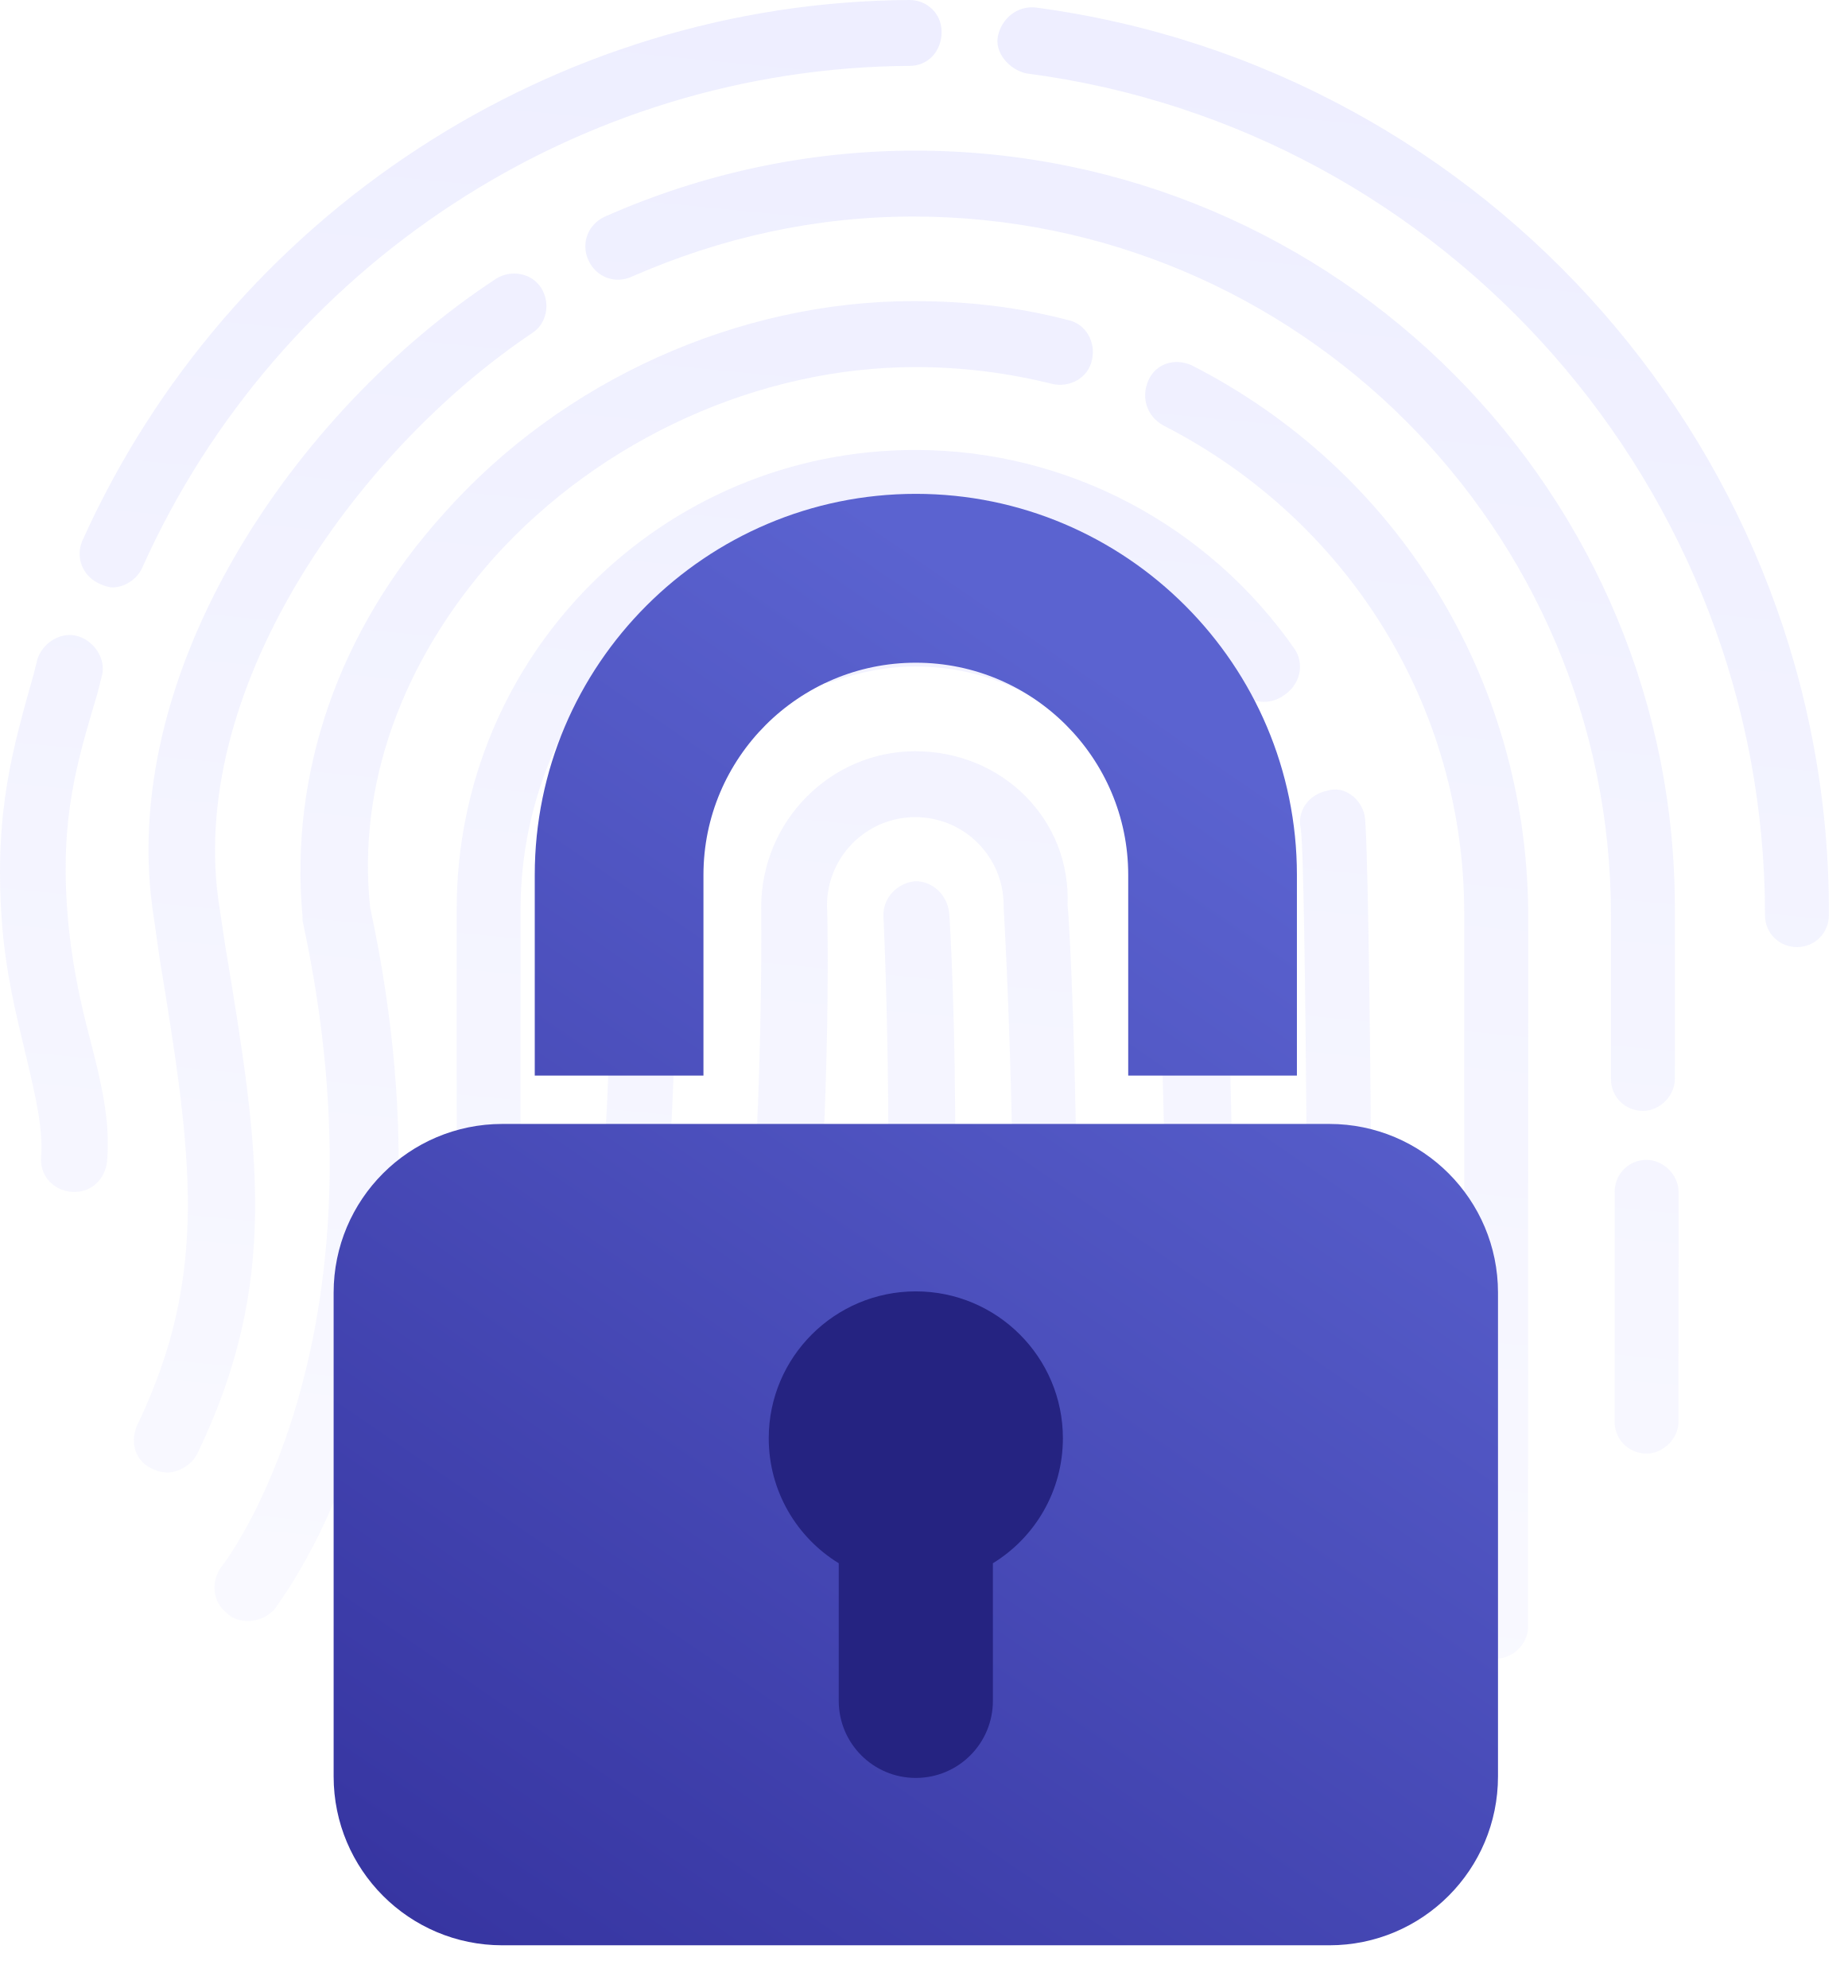
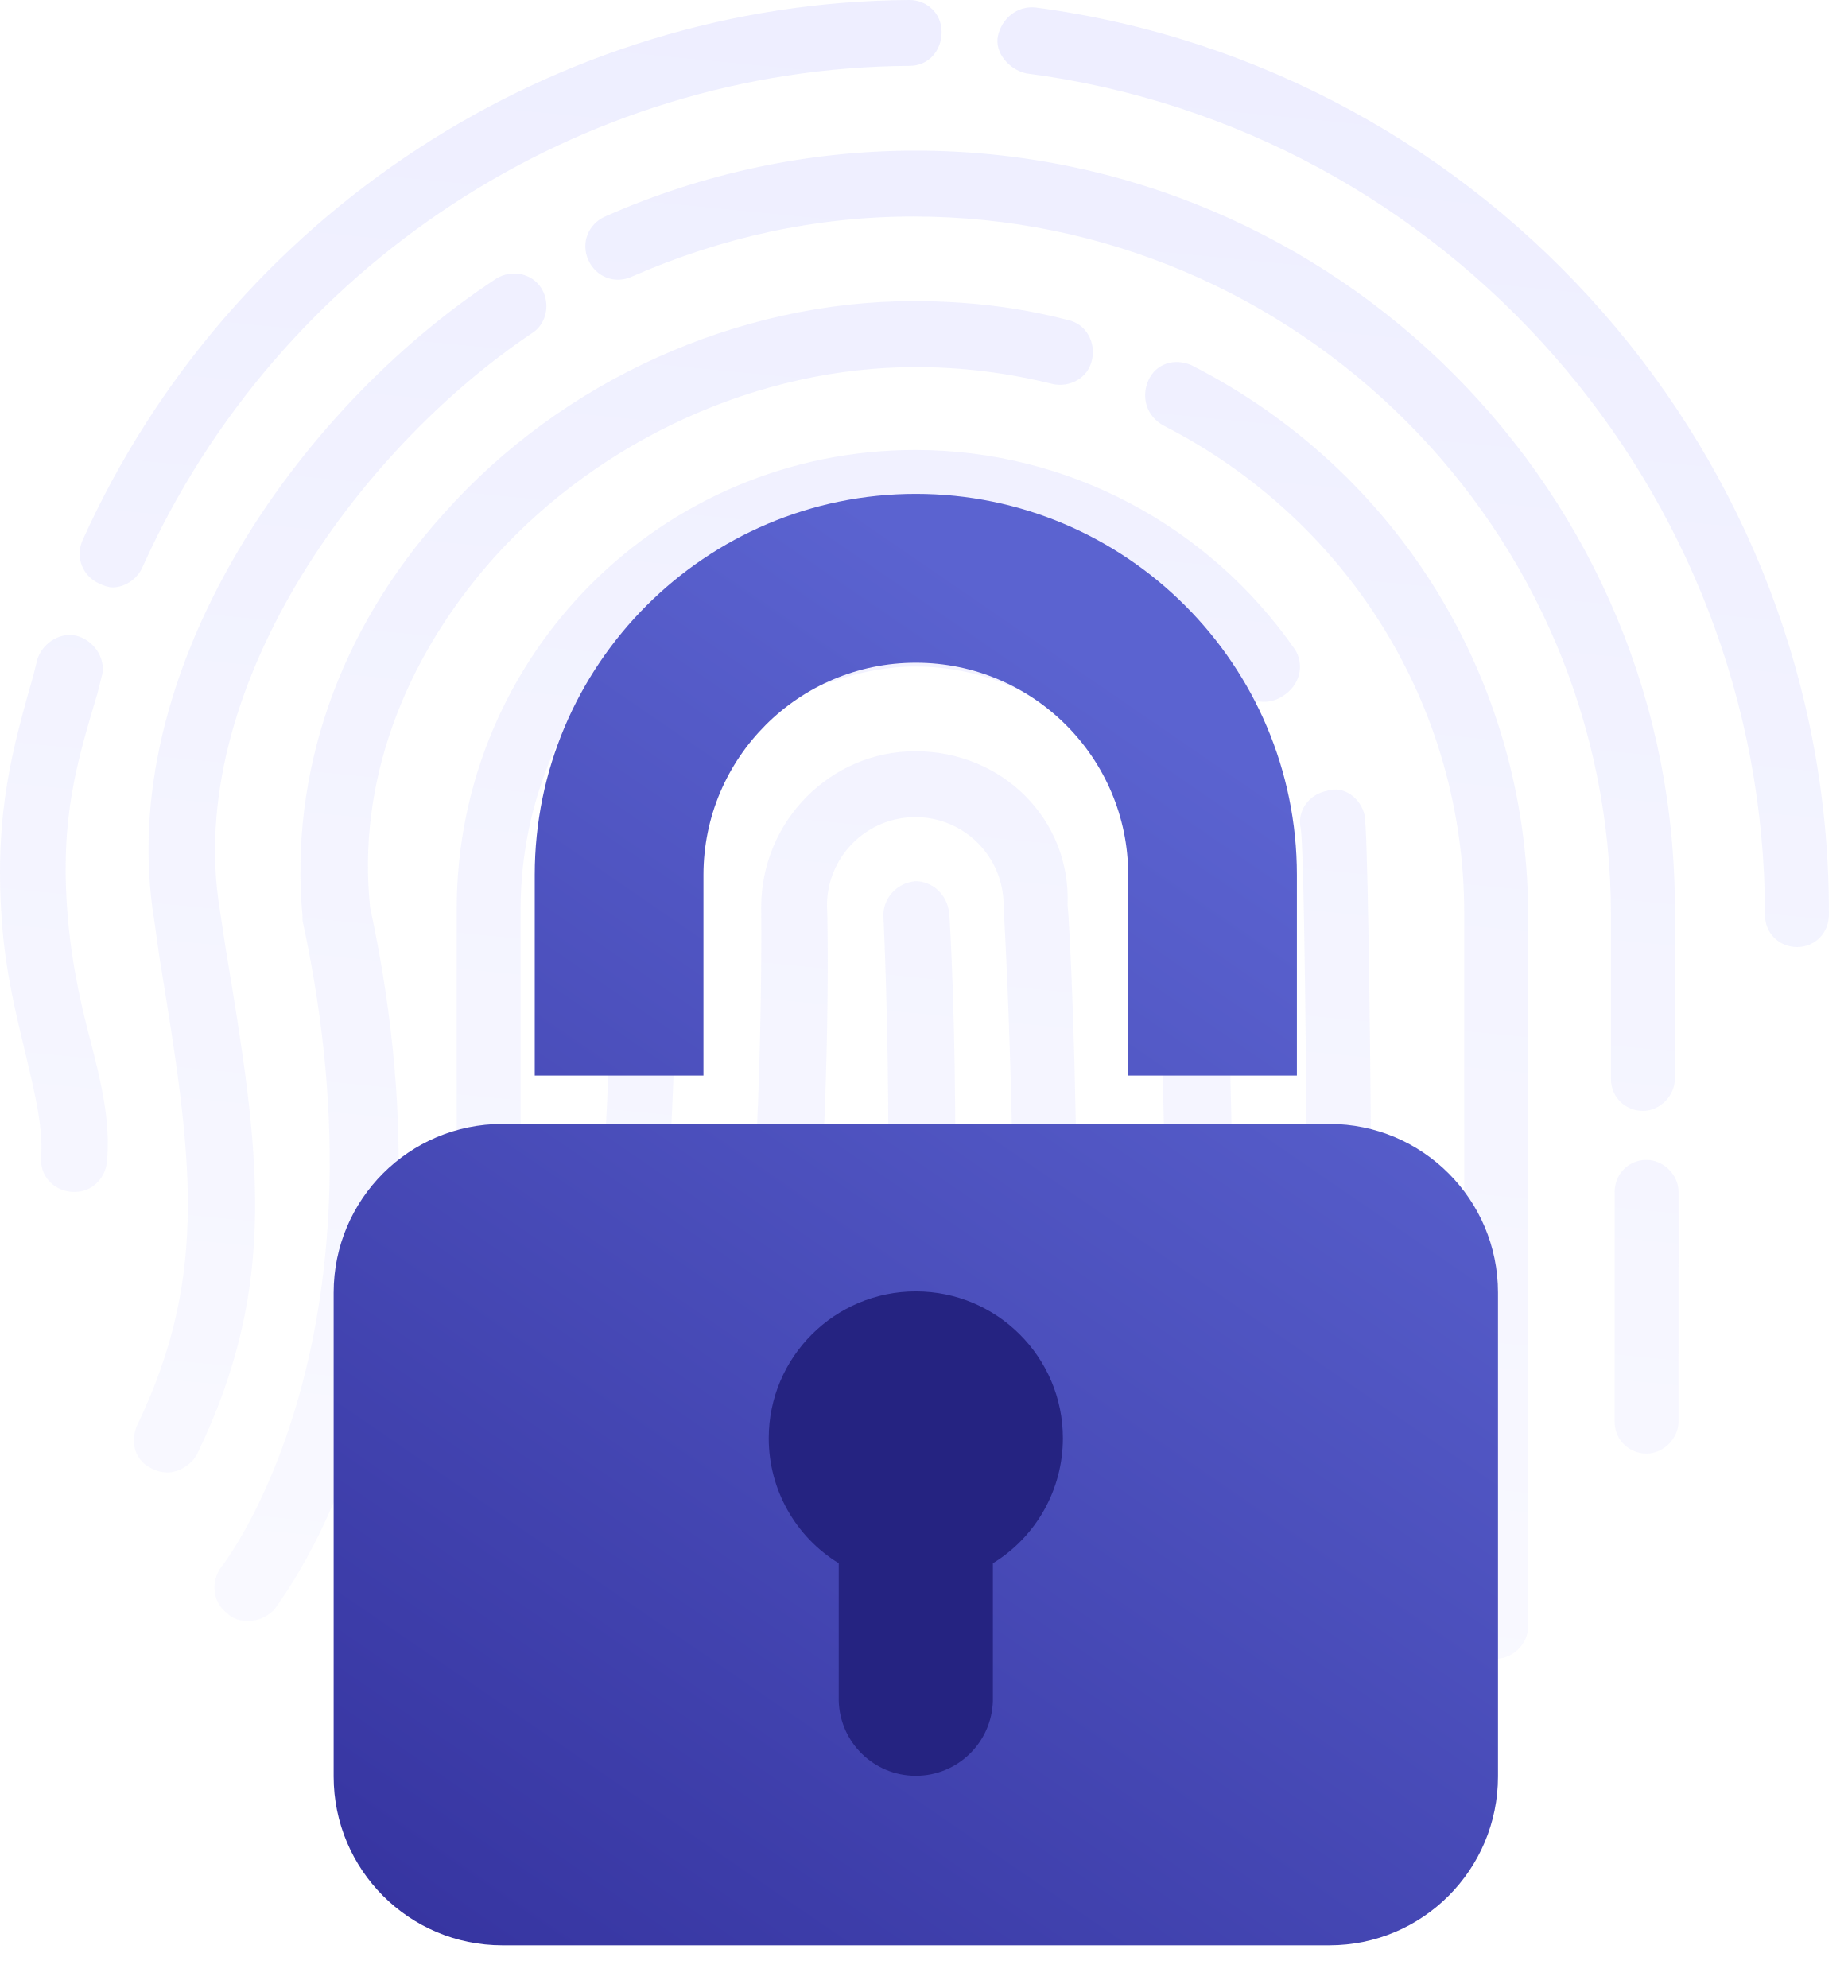
- <svg xmlns="http://www.w3.org/2000/svg" width="92" height="99" viewBox="0 0 92 99" fill="none">
-   <path opacity="0.1" d="M67.957 40.601C68.238 42.008 68.424 72.763 68.424 85.981C68.424 86.919 67.675 87.67 66.834 87.67C65.898 87.67 65.243 86.919 65.243 86.077C65.148 69.012 65.056 42.945 64.775 41.256C64.588 40.414 65.148 39.568 66.084 39.381C66.929 39.099 67.77 39.755 67.957 40.601ZM64.493 32.349C60.189 26.159 53.168 22.408 45.584 22.408C32.945 22.408 22.743 32.627 22.743 45.285V66.286C22.743 67.224 23.493 67.88 24.334 67.88C25.175 67.88 25.924 67.129 25.924 66.286V45.288C25.924 34.505 34.723 25.693 45.489 25.693C51.947 25.693 57.941 28.879 61.59 34.227C62.058 34.978 63.089 35.164 63.835 34.696C64.775 34.128 64.961 33.099 64.493 32.348L64.493 32.349ZM45.584 29.91C43.806 29.91 42.026 30.192 40.435 30.847C39.594 31.129 39.126 32.067 39.403 32.909C39.685 33.752 40.621 34.221 41.462 33.942C42.771 33.473 44.176 33.191 45.58 33.191C52.228 33.191 57.564 38.63 57.564 45.194V45.289C57.564 45.663 59.531 78.576 55.505 89.924C55.223 90.766 55.6 91.704 56.536 91.986C56.723 92.081 56.909 92.081 57.099 92.081C57.754 92.081 58.409 91.707 58.599 90.956C62.812 79.14 61.034 46.983 60.939 45.011C60.844 36.756 54.009 29.911 45.584 29.911L45.584 29.91ZM33.6 45.194C33.6 42.663 34.349 40.224 35.845 38.257C36.408 37.506 36.218 36.477 35.472 36.008C34.722 35.444 33.695 35.635 33.227 36.382C31.354 39.008 30.418 42.103 30.418 45.289C30.418 45.572 30.981 73.323 24.052 86.173C23.583 86.924 23.956 87.953 24.706 88.422C24.988 88.517 25.269 88.609 25.456 88.609C26.019 88.609 26.578 88.327 26.86 87.766C34.254 74.075 33.695 46.319 33.6 45.194ZM52.041 68.544C51.105 68.544 50.355 69.199 50.355 70.137C49.983 80.264 48.765 87.67 46.984 91.421C46.611 92.263 46.889 93.201 47.733 93.578C47.92 93.673 48.202 93.765 48.483 93.765C49.138 93.765 49.701 93.391 49.983 92.827C52.041 88.608 53.259 81.011 53.727 70.228C53.636 69.385 52.978 68.635 52.041 68.544ZM45.583 37.411C41.37 37.411 37.907 40.879 37.907 45.194C37.907 45.568 38.376 78.576 31.354 88.981C30.886 89.732 31.073 90.761 31.822 91.23C32.104 91.417 32.386 91.512 32.758 91.512C33.322 91.512 33.79 91.23 34.068 90.761C41.743 79.51 41.275 46.41 41.184 45.099C41.184 42.659 43.151 40.693 45.583 40.693C48.019 40.693 49.983 42.663 49.983 45.099V45.194C49.983 45.289 50.451 52.882 50.451 62.072C50.451 63.009 51.2 63.76 52.041 63.76C52.977 63.76 53.632 63.009 53.632 62.167C53.632 53.259 53.259 45.758 53.164 45.103C53.354 40.788 49.891 37.411 45.583 37.411ZM7.105 28.225C13.848 13.222 28.827 3.377 45.301 3.281C46.238 3.281 46.892 2.53 46.892 1.593C46.892 0.655 46.143 -0 45.301 -0C27.61 0.095 11.413 10.687 4.11 26.909C3.737 27.752 4.11 28.689 4.951 29.067C5.138 29.162 5.419 29.253 5.606 29.253C6.169 29.253 6.827 28.88 7.105 28.225ZM51.573 0.374C50.637 0.278 49.887 0.938 49.701 1.78C49.514 2.623 50.264 3.469 51.105 3.655C72.077 6.377 87.897 24.379 87.897 45.571C87.897 46.509 88.647 47.164 89.488 47.164C90.424 47.164 91.079 46.414 91.079 45.571C91.174 22.785 74.136 3.377 51.573 0.374ZM3.36 45.477C2.987 40.693 3.828 37.975 4.86 34.507L5.046 33.756C5.328 32.914 4.764 31.976 3.923 31.694C3.082 31.412 2.146 31.976 1.865 32.819L1.678 33.569C0.647 37.225 -0.289 40.415 0.084 45.759C0.27 48.477 0.833 50.634 1.301 52.604C1.77 54.575 2.143 56.168 2.051 57.575C1.956 58.512 2.614 59.263 3.55 59.355H3.737C4.578 59.355 5.236 58.699 5.328 57.853C5.514 55.882 5.046 53.916 4.487 51.758C4.019 49.978 3.55 47.916 3.36 45.477ZM45.583 7.502C40.248 7.502 35.004 8.626 30.137 10.783C29.295 11.157 28.919 12.095 29.295 12.941C29.668 13.783 30.605 14.161 31.449 13.783C35.944 11.813 40.624 10.784 45.492 10.784C64.588 10.784 80.226 26.35 80.226 45.572V53.729C80.226 54.667 80.975 55.322 81.816 55.322C82.657 55.322 83.407 54.572 83.407 53.729V45.572C83.594 24.567 66.552 7.502 45.583 7.502ZM11.227 47.165L10.945 45.29C9.168 34.507 17.685 22.504 26.488 16.596C27.237 16.127 27.424 15.094 26.956 14.347C26.488 13.596 25.456 13.409 24.71 13.878C14.69 20.442 5.701 33.569 7.669 45.758L7.951 47.729C9.541 57.479 10.478 63.387 6.828 70.984C6.455 71.826 6.733 72.764 7.578 73.141C7.764 73.236 8.046 73.328 8.327 73.328C8.891 73.328 9.545 72.954 9.827 72.39C13.941 63.856 12.913 57.292 11.227 47.165ZM59.344 18.19C58.503 17.816 57.567 18.095 57.19 18.941C56.817 19.783 57.095 20.721 57.94 21.19C67.115 25.878 72.918 35.159 72.918 45.473V81.008C72.918 81.946 73.668 82.601 74.509 82.601C75.35 82.601 76.1 81.85 76.1 81.008L76.104 45.381C76.009 33.851 69.642 23.443 59.344 18.19ZM18.434 45.195C17.78 39.1 20.025 32.91 24.615 27.753C29.95 21.845 37.816 18.281 45.583 18.281C47.923 18.281 50.169 18.563 52.418 19.123C53.259 19.31 54.195 18.841 54.385 17.904C54.572 17.061 54.104 16.124 53.167 15.933C50.641 15.277 48.114 14.995 45.492 14.995C36.784 14.995 27.986 18.933 22.087 25.592C16.843 31.404 14.411 38.532 15.066 45.656V45.843C19.652 66.94 11.135 77.909 11.04 78.005C10.477 78.756 10.572 79.785 11.321 80.349C11.603 80.631 11.976 80.723 12.353 80.723C12.821 80.723 13.289 80.536 13.662 80.159C14.126 79.419 23.302 67.794 18.434 45.195ZM81.998 57.762C81.062 57.762 80.408 58.513 80.408 59.355V70.793C80.408 71.731 81.157 72.387 81.998 72.387C82.84 72.387 83.589 71.636 83.589 70.793L83.593 59.355C83.593 58.509 82.843 57.762 81.998 57.762ZM23.302 71.358C22.365 71.262 21.616 71.826 21.429 72.764C21.148 74.826 19.743 80.639 17.403 82.705C16.748 83.361 16.653 84.394 17.308 85.049C17.589 85.423 18.058 85.613 18.526 85.613C18.899 85.613 19.275 85.427 19.648 85.144C23.206 81.863 24.516 74.175 24.702 73.237C24.801 72.296 24.238 71.449 23.302 71.358ZM47.269 45.477C47.174 44.539 46.428 43.883 45.584 43.883C44.647 43.978 43.993 44.726 43.993 45.572C43.993 45.759 45.024 65.731 42.87 79.141C42.684 80.078 43.338 80.921 44.179 81.016H44.461C45.211 81.016 45.96 80.452 46.051 79.609C48.392 66.01 47.361 46.319 47.269 45.477ZM43.711 83.547C42.87 83.36 41.934 84.016 41.839 84.858C41.184 88.422 38.935 90.953 38.935 90.953C38.281 91.609 38.372 92.641 39.03 93.297C39.312 93.579 39.78 93.766 40.153 93.766C40.621 93.766 40.994 93.579 41.371 93.202C41.466 93.107 44.274 90.015 45.115 85.419C45.21 84.576 44.647 83.734 43.711 83.547Z" fill="url(#paint0_linear_5353_390405)" />
-   <rect x="35.426" y="62.489" width="19.66" height="26.681" fill="#252381" />
-   <path fill-rule="evenodd" clip-rule="evenodd" d="M45.608 33.002C39.779 33.002 35.032 37.741 35.032 43.57V53.562H26.631V43.57C26.631 33.107 35.145 24.593 45.608 24.593C56.072 24.593 64.586 33.107 64.586 43.57V53.562H56.185V43.57C56.185 37.74 51.438 33.002 45.608 33.002ZM25.016 55.971H66.2C70.843 55.971 74.6 59.738 74.6 64.372V88.464C74.6 93.106 70.842 96.873 66.2 96.873H25.016C20.373 96.873 16.615 93.107 16.615 88.464V64.372C16.615 59.738 20.373 55.971 25.016 55.971ZM49.446 84.7V77.848C51.542 76.563 52.932 74.249 52.932 71.624C52.932 67.585 49.646 64.309 45.607 64.309C41.569 64.309 38.283 67.585 38.283 71.624C38.283 74.249 39.673 76.563 41.769 77.848V84.7C41.769 86.811 43.479 88.539 45.607 88.539C47.736 88.539 49.446 86.814 49.446 84.7Z" fill="url(#paint1_linear_5353_390405)" />
+ <svg xmlns="http://www.w3.org/2000/svg" fill="none" viewBox="0 0 92 99">
+   <path fill="url(#a)" d="M67.957 40.601c.281 1.407.468 32.162.468 45.38 0 .938-.75 1.689-1.591 1.689-.936 0-1.59-.75-1.59-1.593-.096-17.065-.187-43.132-.469-44.82-.187-.843.373-1.69 1.31-1.876.844-.282 1.685.374 1.872 1.22m-3.464-8.252c-4.304-6.19-11.325-9.941-18.91-9.941-12.638 0-22.84 10.218-22.84 22.877v21.001c0 .938.75 1.594 1.59 1.594.842 0 1.592-.751 1.592-1.594V45.288c0-10.783 8.798-19.595 19.564-19.595 6.458 0 12.452 3.186 16.1 8.534.469.75 1.5.937 2.246.469.94-.568 1.126-1.597.658-2.348zm-18.91-2.44c-1.777 0-3.557.283-5.148.938a1.65 1.65 0 0 0-1.032 2.062 1.647 1.647 0 0 0 2.06 1.033c1.308-.469 2.713-.75 4.117-.75 6.648 0 11.984 5.438 11.984 12.002v.095c0 .374 1.967 33.287-2.059 44.635-.282.842.095 1.78 1.031 2.062.187.095.373.095.563.095.655 0 1.31-.374 1.5-1.125 4.213-11.816 2.435-43.973 2.34-45.945-.095-8.255-6.93-15.1-15.355-15.1zM33.6 45.195c0-2.53.75-4.97 2.245-6.937.563-.75.373-1.78-.373-2.249-.75-.564-1.777-.373-2.245.374-1.873 2.626-2.809 5.721-2.809 8.907 0 .283.563 28.034-6.366 40.884-.469.75-.096 1.78.654 2.249.282.095.563.187.75.187.563 0 1.122-.282 1.404-.843 7.394-13.691 6.835-41.448 6.74-42.572m18.441 23.35c-.936 0-1.685.655-1.685 1.593-.373 10.127-1.591 17.533-3.372 21.284-.373.842-.095 1.78.75 2.157.186.095.468.187.75.187.654 0 1.217-.374 1.499-.938 2.058-4.22 3.276-11.816 3.744-22.6-.091-.842-.75-1.592-1.686-1.683M45.583 37.41c-4.212 0-7.676 3.468-7.676 7.783 0 .374.469 33.382-6.553 43.787-.468.751-.281 1.78.468 2.25.282.186.564.281.936.281.564 0 1.032-.282 1.31-.75 7.676-11.252 7.207-44.352 7.116-45.663a4.4 4.4 0 0 1 4.4-4.406c2.435 0 4.398 1.97 4.398 4.406v.095c0 .095.469 7.688.469 16.878 0 .937.75 1.688 1.59 1.688.937 0 1.591-.75 1.591-1.593 0-8.908-.373-16.409-.468-17.064.19-4.315-3.273-7.692-7.58-7.692M7.105 28.225C13.848 13.222 28.827 3.377 45.302 3.28c.936 0 1.59-.75 1.59-1.688S46.142 0 45.302 0C27.61.095 11.412 10.687 4.11 26.91c-.373.842 0 1.78.841 2.157.187.095.468.186.655.186.563 0 1.22-.373 1.499-1.028M51.573.374C50.637.278 49.887.938 49.7 1.78c-.187.843.563 1.689 1.404 1.875C72.077 6.377 87.897 24.38 87.897 45.571c0 .938.75 1.593 1.591 1.593.936 0 1.59-.75 1.59-1.593C91.175 22.785 74.137 3.377 51.574.374M3.36 45.477c-.373-4.784.468-7.502 1.5-10.97l.186-.75c.282-.843-.282-1.78-1.123-2.063-.84-.282-1.777.282-2.058 1.125l-.187.75C.647 37.225-.289 40.415.084 45.76c.186 2.718.75 4.875 1.217 6.845.469 1.971.842 3.564.75 4.97-.095.938.563 1.69 1.5 1.78h.186c.841 0 1.5-.655 1.59-1.501.187-1.97-.28-3.937-.84-6.095-.468-1.78-.937-3.842-1.127-6.281M45.583 7.502a38.1 38.1 0 0 0-15.446 3.281c-.842.374-1.218 1.312-.842 2.158.373.842 1.31 1.22 2.154.842 4.495-1.97 9.175-3 14.043-3 19.096 0 34.734 15.567 34.734 34.79v8.156c0 .938.75 1.593 1.59 1.593s1.591-.75 1.591-1.593v-8.157c.187-21.005-16.855-38.07-37.824-38.07M11.227 47.165l-.282-1.875c-1.777-10.783 6.74-22.786 15.543-28.694.75-.469.936-1.502.468-2.249-.468-.75-1.5-.938-2.246-.469-10.02 6.564-19.009 19.69-17.04 31.88l.28 1.971c1.591 9.75 2.528 15.658-1.122 23.255-.373.842-.095 1.78.75 2.157.186.095.468.187.75.187.563 0 1.217-.374 1.499-.938 4.114-8.534 3.086-15.098 1.4-25.225M59.344 18.19c-.841-.374-1.777-.095-2.154.75-.373.843-.095 1.78.75 2.25 9.175 4.688 14.978 13.969 14.978 24.283v35.535c0 .938.75 1.593 1.591 1.593s1.591-.75 1.591-1.593l.004-35.627c-.095-11.53-6.462-21.938-16.76-27.191m-40.91 27.005c-.654-6.095 1.591-12.285 6.18-17.442 5.336-5.908 13.202-9.472 20.969-9.472 2.34 0 4.586.282 6.835.842.84.187 1.777-.282 1.967-1.22.187-.842-.281-1.78-1.218-1.97-2.526-.656-5.053-.938-7.675-.938-8.708 0-17.506 3.938-23.405 10.597-5.244 5.813-7.676 12.94-7.021 20.064v.187c4.586 21.097-3.931 32.066-4.026 32.162-.563.75-.468 1.78.281 2.344.282.282.655.374 1.032.374.468 0 .936-.187 1.309-.564.464-.74 9.64-12.365 4.772-34.964m63.564 12.567c-.936 0-1.59.75-1.59 1.593v11.438c0 .938.75 1.594 1.59 1.594s1.591-.751 1.591-1.594l.004-11.438c0-.846-.75-1.593-1.595-1.593M23.302 71.358c-.937-.096-1.686.468-1.873 1.406-.281 2.062-1.686 7.875-4.026 9.941-.655.656-.75 1.689-.095 2.344.281.374.75.564 1.218.564.373 0 .75-.186 1.122-.469 3.558-3.281 4.868-10.97 5.054-11.907.099-.941-.464-1.788-1.4-1.88m23.967-25.881c-.095-.938-.84-1.594-1.685-1.594-.937.095-1.591.843-1.591 1.689 0 .187 1.031 20.16-1.123 33.569-.186.937.468 1.78 1.31 1.875h.28c.75 0 1.5-.564 1.591-1.407 2.341-13.6 1.31-33.29 1.218-34.132m-3.558 38.07c-.841-.187-1.777.469-1.872 1.311-.655 3.564-2.904 6.095-2.904 6.095-.654.656-.563 1.688.095 2.344.282.282.75.469 1.123.469.468 0 .841-.187 1.218-.564.095-.095 2.903-3.187 3.744-7.783a1.725 1.725 0 0 0-1.404-1.872" opacity=".1" />
+   <path fill="#252381" d="M35.426 62.489h19.66V89.17h-19.66z" />
+   <path fill="url(#b)" fill-rule="evenodd" d="M45.609 33.002c-5.83 0-10.577 4.739-10.577 10.568v9.992H26.63V43.57c0-10.463 8.514-18.977 18.978-18.977 10.463 0 18.977 8.514 18.977 18.977v9.992h-8.4V43.57c0-5.83-4.748-10.568-10.577-10.568M25.016 55.971H66.2c4.642 0 8.4 3.767 8.4 8.4v24.093c0 4.642-3.758 8.41-8.4 8.41H25.016c-4.643 0-8.4-3.767-8.4-8.41V64.372c0-4.634 3.757-8.401 8.4-8.401m24.43 28.73v-6.853a7.3 7.3 0 0 0 3.486-6.224c0-4.039-3.286-7.315-7.325-7.315s-7.324 3.276-7.324 7.315a7.3 7.3 0 0 0 3.486 6.224V84.7a3.84 3.84 0 0 0 7.677 0" clip-rule="evenodd" />
  <defs>
-     <linearGradient id="paint0_linear_5353_390405" x1="33.68" y1="96.911" x2="43.103" y2="0.49" gradientUnits="userSpaceOnUse">
+     <linearGradient id="a" x1="33.68" x2="43.103" y1="96.911" y2=".49" gradientUnits="userSpaceOnUse">
      <stop stop-color="#D7D7FF" />
      <stop offset="1" stop-color="#4D52FD" />
    </linearGradient>
-     <linearGradient id="paint1_linear_5353_390405" x1="45" y1="26.5" x2="3.078" y2="87.583" gradientUnits="userSpaceOnUse">
+     <linearGradient id="b" x1="45" x2="3.078" y1="26.5" y2="87.583" gradientUnits="userSpaceOnUse">
      <stop stop-color="#5B63D0" />
      <stop offset="1" stop-color="#35339F" />
    </linearGradient>
  </defs>
</svg>
